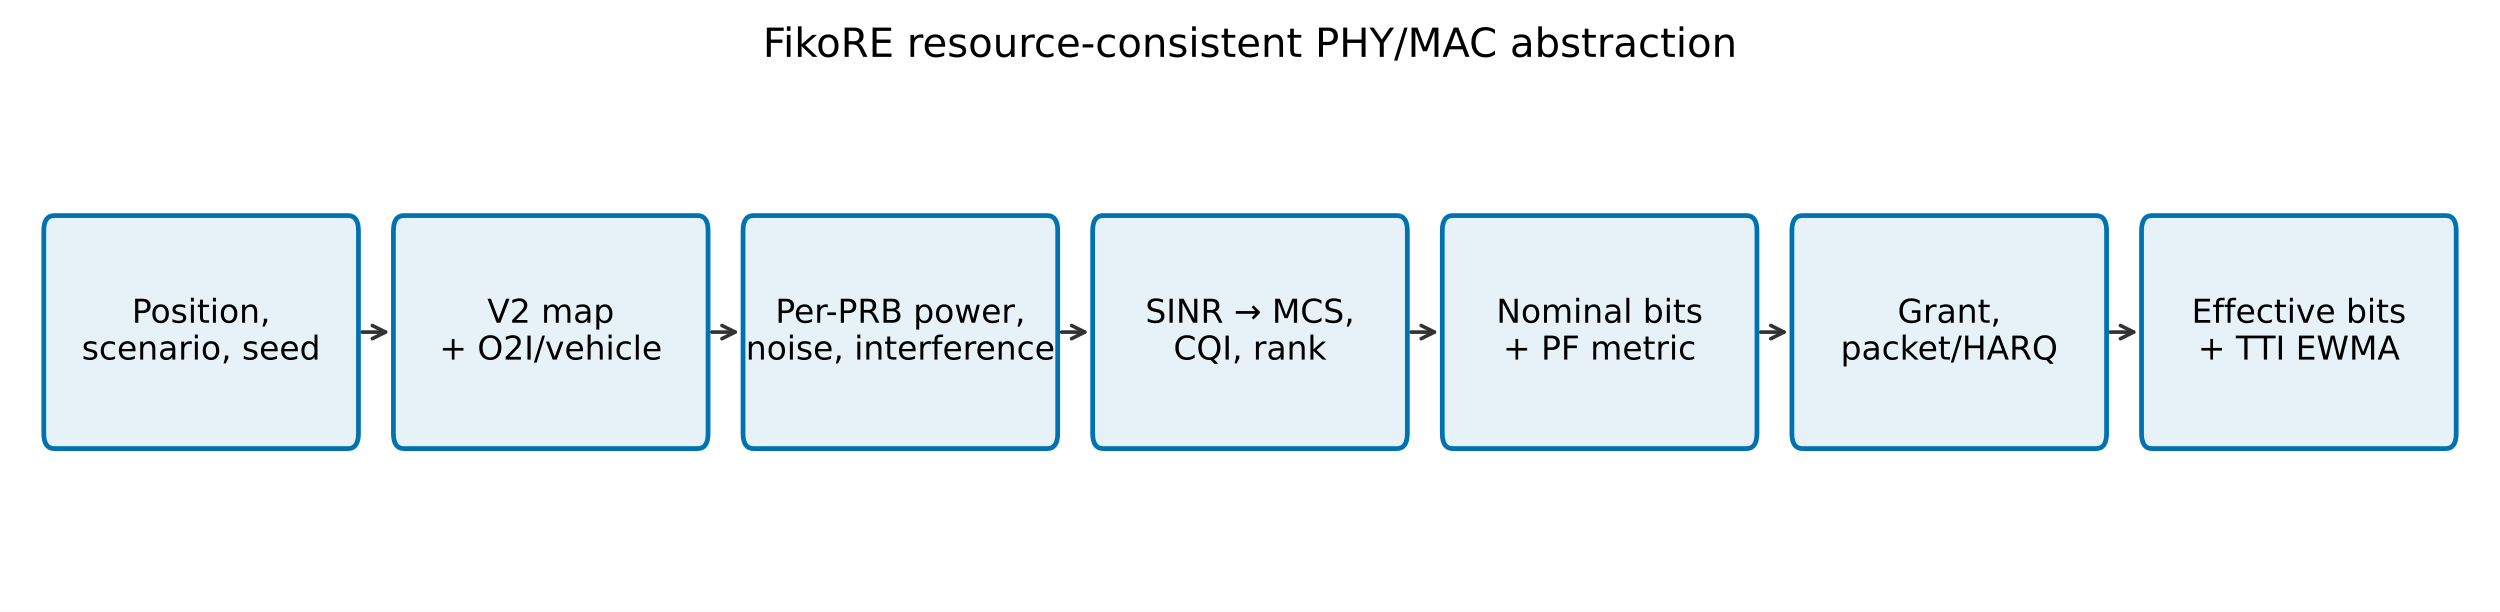
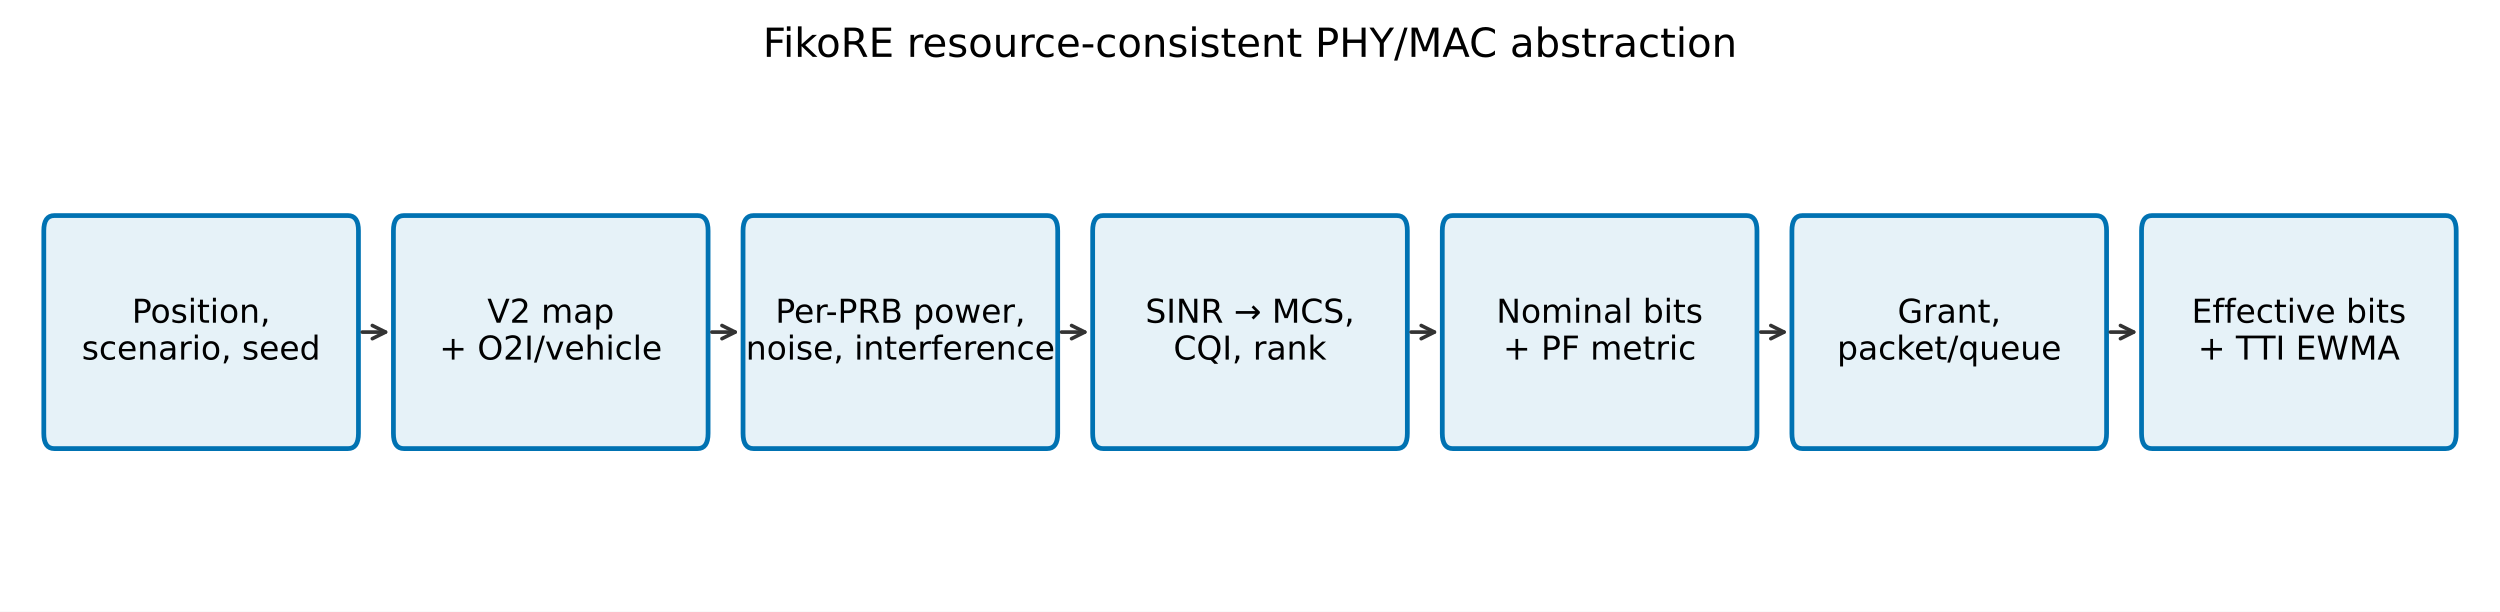
<svg xmlns="http://www.w3.org/2000/svg" width="684pt" height="167.358pt" viewBox="0 0 684 167.358" version="1.1">
  <defs>
    <style type="text/css">*{stroke-linejoin: round; stroke-linecap: butt}</style>
  </defs>
  <g id="figure_1">
    <g id="patch_1">
      <path d="M 0 167.358 L 684 167.358 L 684 0 L 0 0 z " style="fill: #ffffff" />
    </g>
    <g id="axes_1">
      <g id="patch_2">
        <path d="M 14.853 122.736 L 95.205 122.736 Q 98.074 122.736 98.074 118.578 L 98.074 63.138 Q 98.074 58.98 95.205 58.98 L 14.853 58.98 Q 11.983 58.98 11.983 63.138 L 11.983 118.578 Q 11.983 122.736 14.853 122.736 z " clip-path="url(#pa5095766d8)" style="fill: #e6f2f8; stroke: #0072b2; stroke-width: 1.3; stroke-linejoin: miter" />
      </g>
      <g id="patch_3">
        <path d="M 110.51 122.736 L 190.862 122.736 Q 193.731 122.736 193.731 118.578 L 193.731 63.138 Q 193.731 58.98 190.862 58.98 L 110.51 58.98 Q 107.64 58.98 107.64 63.138 L 107.64 118.578 Q 107.64 122.736 110.51 122.736 z " clip-path="url(#pa5095766d8)" style="fill: #e6f2f8; stroke: #0072b2; stroke-width: 1.3; stroke-linejoin: miter" />
      </g>
      <g id="patch_4">
        <path d="M 206.167 122.736 L 286.519 122.736 Q 289.389 122.736 289.389 118.578 L 289.389 63.138 Q 289.389 58.98 286.519 58.98 L 206.167 58.98 Q 203.297 58.98 203.297 63.138 L 203.297 118.578 Q 203.297 122.736 206.167 122.736 z " clip-path="url(#pa5095766d8)" style="fill: #e6f2f8; stroke: #0072b2; stroke-width: 1.3; stroke-linejoin: miter" />
      </g>
      <g id="patch_5">
        <path d="M 301.824 122.736 L 382.176 122.736 Q 385.046 122.736 385.046 118.578 L 385.046 63.138 Q 385.046 58.98 382.176 58.98 L 301.824 58.98 Q 298.954 58.98 298.954 63.138 L 298.954 118.578 Q 298.954 122.736 301.824 122.736 z " clip-path="url(#pa5095766d8)" style="fill: #e6f2f8; stroke: #0072b2; stroke-width: 1.3; stroke-linejoin: miter" />
      </g>
      <g id="patch_6">
        <path d="M 397.481 122.736 L 477.833 122.736 Q 480.703 122.736 480.703 118.578 L 480.703 63.138 Q 480.703 58.98 477.833 58.98 L 397.481 58.98 Q 394.611 58.98 394.611 63.138 L 394.611 118.578 Q 394.611 122.736 397.481 122.736 z " clip-path="url(#pa5095766d8)" style="fill: #e6f2f8; stroke: #0072b2; stroke-width: 1.3; stroke-linejoin: miter" />
      </g>
      <g id="patch_7">
        <path d="M 493.138 122.736 L 573.49 122.736 Q 576.36 122.736 576.36 118.578 L 576.36 63.138 Q 576.36 58.98 573.49 58.98 L 493.138 58.98 Q 490.269 58.98 490.269 63.138 L 490.269 118.578 Q 490.269 122.736 493.138 122.736 z " clip-path="url(#pa5095766d8)" style="fill: #e6f2f8; stroke: #0072b2; stroke-width: 1.3; stroke-linejoin: miter" />
      </g>
      <g id="patch_8">
        <path d="M 588.795 122.736 L 669.147 122.736 Q 672.017 122.736 672.017 118.578 L 672.017 63.138 Q 672.017 58.98 669.147 58.98 L 588.795 58.98 Q 585.926 58.98 585.926 63.138 L 585.926 118.578 Q 585.926 122.736 588.795 122.736 z " clip-path="url(#pa5095766d8)" style="fill: #e6f2f8; stroke: #0072b2; stroke-width: 1.3; stroke-linejoin: miter" />
      </g>
      <g id="text_1">
        <text style="font-size: 9px; font-family: 'DejaVu Sans'" transform="translate(36.08076 88.3027)">Position,</text>
        <text style="font-size: 9px; font-family: 'DejaVu Sans'" transform="translate(22.37896 98.38073)">scenario, seed</text>
      </g>
      <g id="patch_9">
        <path d="M 99.116 90.858 Q 102.854 90.858 105.474 90.858 " style="fill: none; stroke: #333333; stroke-linecap: round" />
        <path d="M 101.874 89.058 L 105.474 90.858 L 101.874 92.658 " style="fill: none; stroke: #333333; stroke-linecap: round" />
      </g>
      <g id="text_2">
        <text style="font-size: 9px; font-family: 'DejaVu Sans'" transform="translate(133.3164 88.3027)">V2 map</text>
        <text style="font-size: 9px; font-family: 'DejaVu Sans'" transform="translate(120.2081 98.38073)">+ O2I/vehicle</text>
      </g>
      <g id="patch_10">
        <path d="M 194.773 90.858 Q 198.511 90.858 201.131 90.858 " style="fill: none; stroke: #333333; stroke-linecap: round" />
        <path d="M 197.531 89.058 L 201.131 90.858 L 197.531 92.658 " style="fill: none; stroke: #333333; stroke-linecap: round" />
      </g>
      <g id="text_3">
        <text style="font-size: 9px; font-family: 'DejaVu Sans'" transform="translate(212.14 88.3027)">Per-PRB power,</text>
        <text style="font-size: 9px; font-family: 'DejaVu Sans'" transform="translate(204.0632 98.38073)">noise, interference</text>
      </g>
      <g id="patch_11">
        <path d="M 290.43 90.858 Q 294.168 90.858 296.788 90.858 " style="fill: none; stroke: #333333; stroke-linecap: round" />
        <path d="M 293.188 89.058 L 296.788 90.858 L 293.188 92.658 " style="fill: none; stroke: #333333; stroke-linecap: round" />
      </g>
      <g id="text_4">
        <text style="font-size: 9px; font-family: 'DejaVu Sans'" transform="translate(313.3793 88.3027)">SINR → MCS,</text>
        <text style="font-size: 9px; font-family: 'DejaVu Sans'" transform="translate(321.0623 98.38073)">CQI, rank</text>
      </g>
      <g id="patch_12">
        <path d="M 386.087 90.858 Q 389.825 90.858 392.445 90.858 " style="fill: none; stroke: #333333; stroke-linecap: round" />
        <path d="M 388.846 89.058 L 392.445 90.858 L 388.846 92.658 " style="fill: none; stroke: #333333; stroke-linecap: round" />
      </g>
      <g id="text_5">
        <text style="font-size: 9px; font-family: 'DejaVu Sans'" transform="translate(409.3985 88.3027)">Nominal bits</text>
        <text style="font-size: 9px; font-family: 'DejaVu Sans'" transform="translate(411.2337 98.38073)">+ PF metric</text>
      </g>
      <g id="patch_13">
        <path d="M 481.744 90.858 Q 485.483 90.858 488.103 90.858 " style="fill: none; stroke: #333333; stroke-linecap: round" />
        <path d="M 484.503 89.058 L 488.103 90.858 L 484.503 92.658 " style="fill: none; stroke: #333333; stroke-linecap: round" />
      </g>
      <g id="text_6">
        <text style="font-size: 9px; font-family: 'DejaVu Sans'" transform="translate(519.1737 88.3027)">Grant,</text>
-         <text style="font-size: 9px; font-family: 'DejaVu Sans'" transform="translate(503.6023 98.38073)">packet/HARQ</text>
+         <text style="font-size: 9px; font-family: 'DejaVu Sans'" transform="translate(502.6355 98.38073)">packet/queue</text>
      </g>
      <g id="patch_14">
        <path d="M 577.402 90.858 Q 581.14 90.858 583.76 90.858 " style="fill: none; stroke: #333333; stroke-linecap: round" />
        <path d="M 580.16 89.058 L 583.76 90.858 L 580.16 92.658 " style="fill: none; stroke: #333333; stroke-linecap: round" />
      </g>
      <g id="text_7">
        <text style="font-size: 9px; font-family: 'DejaVu Sans'" transform="translate(599.6244 88.3027)">Effective bits</text>
        <text style="font-size: 9px; font-family: 'DejaVu Sans'" transform="translate(601.3407 98.38073)">+ TTI EWMA</text>
      </g>
      <g id="text_8">
        <text style="font-size: 11px; font-family: 'DejaVu Sans'; text-anchor: middle" x="342" y="15.558" transform="rotate(-0 342 15.55828)">FikoRE resource-consistent PHY/MAC abstraction</text>
      </g>
    </g>
  </g>
  <defs>
    <clipPath id="pa5095766d8">
      <rect x="7.2" y="21.558" width="669.6" height="138.6" />
    </clipPath>
  </defs>
</svg>
